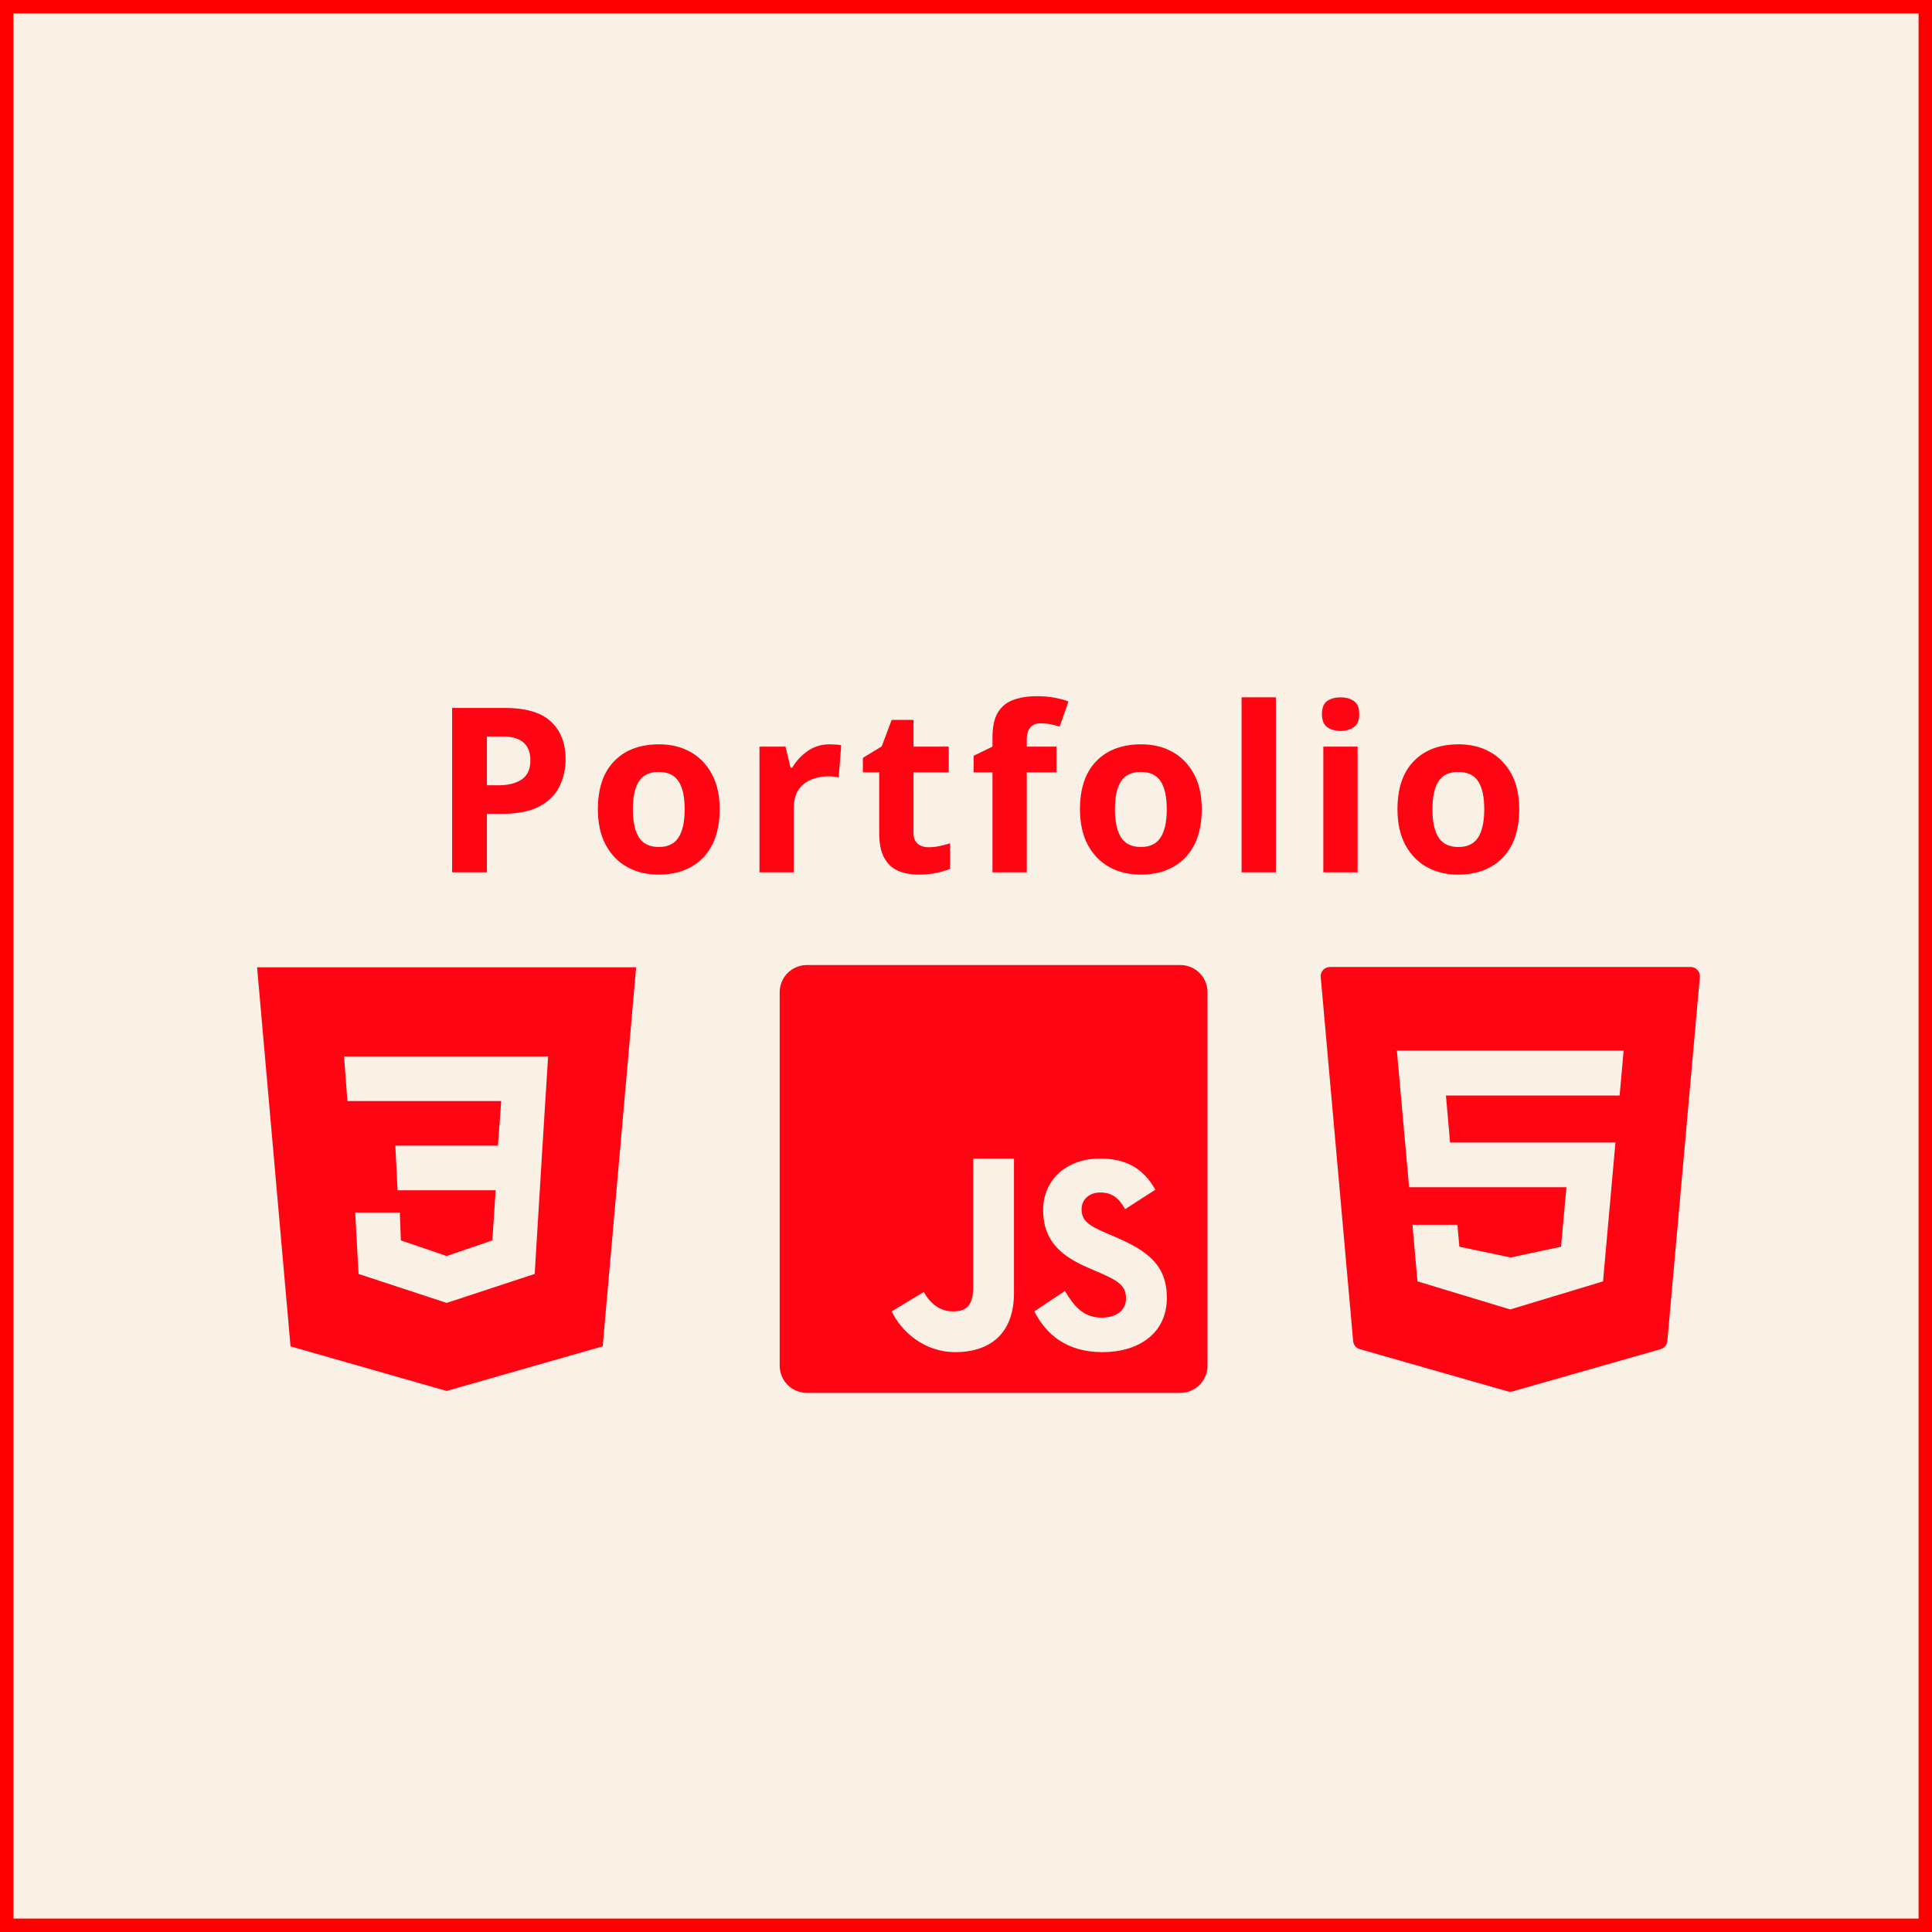
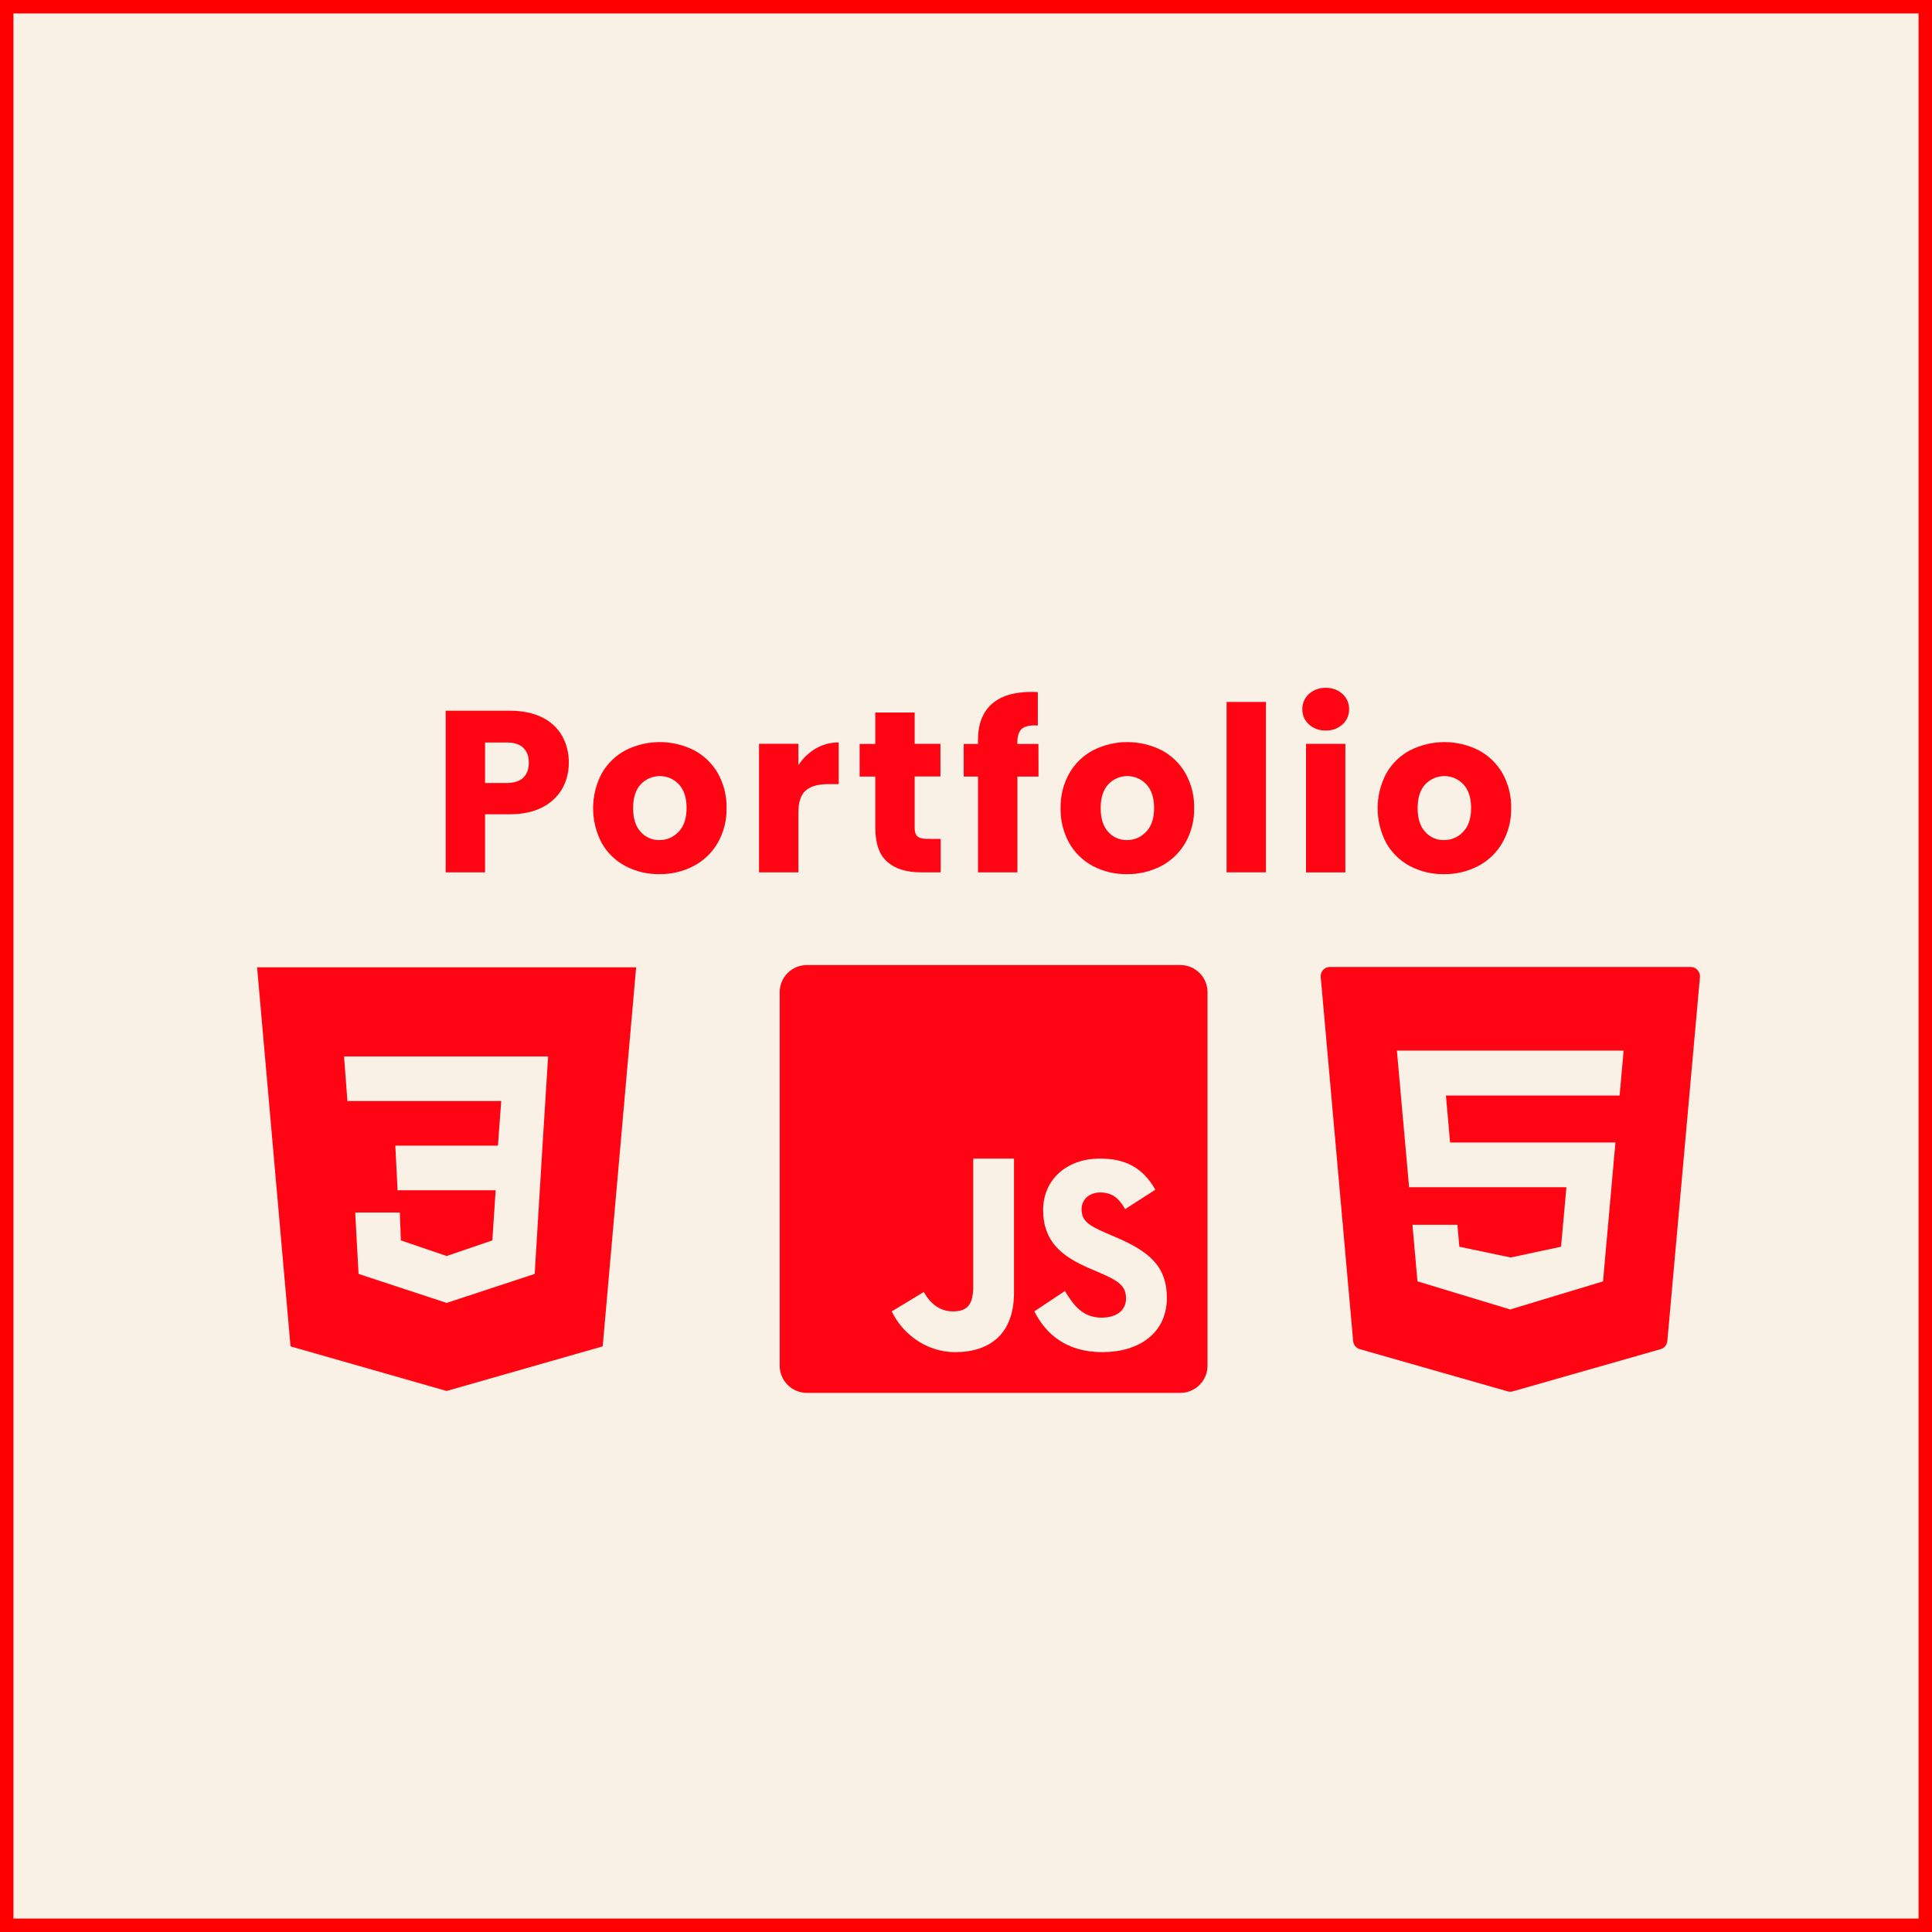
<svg xmlns="http://www.w3.org/2000/svg" id="Calque_1" data-name="Calque 1" viewBox="0 0 1007 1007">
  <defs>
-     <style>.cls-1{fill:#f9f1e6;}.cls-2{fill:none;stroke:red;stroke-miterlimit:10;stroke-width:7px;}.cls-3{font-size:120px;font-family:Poppins-Bold, Poppins;font-weight:700;letter-spacing:0.05em;}.cls-3,.cls-4,.cls-5{fill:#ff0513;}.cls-5{fill-rule:evenodd;}</style>
+     <style>.cls-1{fill:#f9f1e6;}.cls-2{fill:none;stroke:red;stroke-miterlimit:10;stroke-width:7px;}.cls-3{isolation:isolate;}.cls-4,.cls-5{fill:#ff0513;}.cls-5{fill-rule:evenodd;}</style>
  </defs>
  <rect class="cls-1" x="3" y="3" width="1000" height="1000" />
  <rect class="cls-2" x="3.5" y="3.5" width="1000" height="1000" />
-   <text class="cls-3" transform="translate(224.86 454.67)">Portfolio</text>
-   <path class="cls-4" d="M612.24,500H417.55a14.17,14.17,0,0,0-14.16,14.17V708.83A14.17,14.17,0,0,0,417.55,723H612.22a14.17,14.17,0,0,0,14.17-14.14V514.17A14.17,14.17,0,0,0,612.24,500ZM525.51,670.88c0,21.22-12.45,30.88-30.62,30.88-16.42,0-28.27-11-33.1-21.24l16.7-10.1c3.21,5.71,8.11,10.1,15.16,10.1,6.74,0,10.62-2.63,10.62-12.88V600.88h21.24Zm46.06,30.88c-18.81,0-29.49-9.48-35.45-21.24l15.93-10.62c4.34,7.1,9.07,13.88,19.06,13.88,8.4,0,12.8-4.19,12.8-10,0-6.92-4.56-9.39-13.79-13.44l-5.06-2.17c-14.62-6.23-24.35-14-24.35-30.53,0-15.19,11.59-26.76,29.68-26.76,12.88,0,22.13,4.48,28.81,16.22l-15.77,10.14c-3.48-6.24-7.21-8.69-13-8.69s-9.69,3.78-9.69,8.69c0,6.08,3.76,8.53,12.45,12.3l5.06,2.18c17.23,7.36,26.94,14.89,26.94,31.81C605.15,691.77,590.82,701.76,571.57,701.76Z" transform="translate(3 3)" />
-   <path class="cls-4" d="M881.73,502.56a4.78,4.78,0,0,0-3.55-1.56h-188a4.78,4.78,0,0,0-3.55,1.56,4.71,4.71,0,0,0-1.24,3.68L702.29,696a4.81,4.81,0,0,0,3.48,4.21l77.06,22a4.37,4.37,0,0,0,1.31.19,4.48,4.48,0,0,0,1.32-.19l77.11-22a4.84,4.84,0,0,0,3.48-4.21L883,506.24A4.75,4.75,0,0,0,881.73,502.56ZM841.18,568H750.65l2.16,24.5H839l-6.47,72.39-48.4,14.63-.47-.15-47.85-14.5-2.61-29.49h23.44l1,11.44,26.75,5.61,26.26-5.61,2.8-31h-82l-6.37-71.24H843.27Z" transform="translate(3 3)" />
-   <path class="cls-5" d="M328.58,501.17,311.14,698.75,229.79,722l-81.36-23.24L131,501.17ZM182.14,629h23.25l.56,14.53,23.84,8.13,23.83-8.13,1.73-26.15H204.23l-1.18-23.24h53.48l1.72-23.25H178.08l-1.75-23.24H282.68l-2.91,46.49L275.69,661l-45.9,15.11L183.89,661Z" transform="translate(3 3)" />
+   <g class="cls-3">
+     <path class="cls-4" d="M293.14,410.93a24.7,24.7,0,0,1-10.32,9.78q-7,3.72-17.28,3.72H252.82v30.24H232.3V370.43h33.24q10.08,0,17,3.48a23.92,23.92,0,0,1,10.44,9.6,27.9,27.9,0,0,1,3.48,14A27.13,27.13,0,0,1,293.14,410.93Zm-20.4-5.58q2.88-2.76,2.88-7.8t-2.88-7.8Q269.86,387,264,387H252.82v21.12H264Q269.86,408.11,272.74,405.35Z" />
+     <path class="cls-4" d="M326,451.43a30.75,30.75,0,0,1-12.36-12,38.87,38.87,0,0,1,.06-36.42A30.94,30.94,0,0,1,326.14,391a39.65,39.65,0,0,1,35.52,0A30.94,30.94,0,0,1,374.14,403a35.57,35.57,0,0,1,4.56,18.18,35.21,35.21,0,0,1-4.62,18.18,31.24,31.24,0,0,1-12.6,12.06,37.67,37.67,0,0,1-17.82,4.2A37,37,0,0,1,326,451.43Zm27.72-17.88q4.14-4.32,4.14-12.36t-4-12.36a13.64,13.64,0,0,0-19.86-.06q-4,4.26-4,12.42t3.9,12.36a12.62,12.62,0,0,0,9.78,4.32A13.37,13.37,0,0,0,353.68,433.55Z" />
+     <path class="cls-4" d="M425.14,390.17a23.21,23.21,0,0,1,12-3.18v21.72H431.5q-7.68,0-11.52,3.3t-3.84,11.58v31.08H395.62v-67h20.52v11.16A27.07,27.07,0,0,1,425.14,390.17Z" />
+     <path class="cls-4" d="M490.3,437.27v17.4H479.86q-11.16,0-17.4-5.46t-6.24-17.82V404.75h-8.16v-17h8.16V371.39h20.52v16.32h13.44v17H476.74v26.88q0,3,1.44,4.32t4.8,1.32Z" />
+     <path class="cls-4" d="M541.3,404.75h-11v49.92H509.74V404.75H502.3v-17h7.44v-1.92q0-12.36,7.08-18.78t20.76-6.42q2.28,0,3.36.12v17.4q-5.88-.36-8.28,1.68t-2.4,7.32v.6h11Z" />
+     <path class="cls-4" d="M569.67,451.43a30.75,30.75,0,0,1-12.36-12,35.86,35.86,0,0,1-4.5-18.24A35.47,35.47,0,0,1,557.38,403,30.92,30.92,0,0,1,569.85,391a39.67,39.67,0,0,1,35.53,0A30.92,30.92,0,0,1,617.85,403a35.57,35.57,0,0,1,4.57,18.18,35.21,35.21,0,0,1-4.63,18.18,31.28,31.28,0,0,1-12.59,12.06,37.72,37.72,0,0,1-17.82,4.2A37,37,0,0,1,569.67,451.43Zm27.72-17.88q4.15-4.32,4.15-12.36t-4-12.36a13.63,13.63,0,0,0-19.85-.06c-2.65,2.84-4,7-4,12.42s1.29,9.48,3.89,12.36a12.63,12.63,0,0,0,9.79,4.32A13.36,13.36,0,0,0,597.39,433.55Z" />
+     <path class="cls-4" d="M659.85,365.87v88.8H639.33v-88.8Z" />
+     <path class="cls-4" d="M682.23,377.57a10.3,10.3,0,0,1-3.42-7.86,10.44,10.44,0,0,1,3.42-8,12.44,12.44,0,0,1,8.82-3.18,12.27,12.27,0,0,1,8.7,3.18,10.44,10.44,0,0,1,3.42,8,10.3,10.3,0,0,1-3.42,7.86,12.27,12.27,0,0,1-8.7,3.18A12.44,12.44,0,0,1,682.23,377.57Zm19,10.14v67H680.73v-67Z" />
+     <path class="cls-4" d="M734.91,451.43a30.75,30.75,0,0,1-12.36-12,38.87,38.87,0,0,1,.06-36.42A30.94,30.94,0,0,1,735.09,391a39.65,39.65,0,0,1,35.52,0A30.94,30.94,0,0,1,783.09,403a35.57,35.57,0,0,1,4.56,18.18A35.21,35.21,0,0,1,783,439.37a31.24,31.24,0,0,1-12.6,12.06,37.67,37.67,0,0,1-17.82,4.2A37,37,0,0,1,734.91,451.43Zm27.72-17.88q4.14-4.32,4.14-12.36t-4-12.36a13.64,13.64,0,0,0-19.86-.06q-4,4.26-4,12.42t3.9,12.36a12.62,12.62,0,0,0,9.78,4.32A13.37,13.37,0,0,0,762.63,433.55Z" />
+   </g>
+   <path class="cls-4" d="M615.24,503H420.55a14.18,14.18,0,0,0-14.16,14.17V711.83A14.18,14.18,0,0,0,420.55,726H615.22a14.18,14.18,0,0,0,14.17-14.14V517.17A14.17,14.17,0,0,0,615.24,503ZM528.51,673.88c0,21.22-12.45,30.88-30.62,30.88-16.42,0-28.27-11-33.1-21.24l16.7-10.1c3.21,5.71,8.11,10.1,15.16,10.1,6.74,0,10.62-2.63,10.62-12.88V603.88h21.24Zm46.06,30.88c-18.81,0-29.49-9.48-35.45-21.24l15.93-10.62c4.34,7.1,9.07,13.88,19.06,13.88,8.4,0,12.8-4.19,12.8-10,0-6.92-4.56-9.39-13.79-13.44l-5.06-2.17c-14.62-6.23-24.35-14-24.35-30.53,0-15.19,11.59-26.76,29.68-26.76,12.88,0,22.13,4.48,28.81,16.22l-15.77,10.14c-3.48-6.24-7.21-8.69-13-8.69s-9.69,3.78-9.69,8.69c0,6.08,3.76,8.53,12.45,12.3l5.06,2.18c17.23,7.36,26.94,14.89,26.94,31.81C608.15,694.77,593.82,704.76,574.57,704.76Z" />
+   <path class="cls-4" d="M884.73,505.56a4.79,4.79,0,0,0-3.55-1.56h-188a4.79,4.79,0,0,0-3.55,1.56,4.7,4.7,0,0,0-1.24,3.68L705.29,699a4.8,4.8,0,0,0,3.48,4.21l77.06,22a4.47,4.47,0,0,0,1.31.19,4.53,4.53,0,0,0,1.32-.19l77.11-22a4.83,4.83,0,0,0,3.48-4.21l17-189.76A4.76,4.76,0,0,0,884.73,505.56ZM844.18,571H753.65l2.16,24.5H842l-6.47,72.39-48.4,14.63-.47-.15-47.85-14.5-2.61-29.49h23.44l1,11.44,26.75,5.61,26.26-5.61,2.8-31h-82l-6.37-71.24H846.27Z" />
+   <path class="cls-5" d="M331.58,504.17,314.14,701.75,232.79,725l-81.36-23.24L134,504.17ZM185.14,632h23.25l.56,14.53,23.84,8.13,23.83-8.13,1.73-26.15H207.23l-1.18-23.24h53.48l1.72-23.25H181.08l-1.75-23.24H285.68l-2.91,46.49L278.69,664l-45.9,15.11L186.89,664Z" />
</svg>
